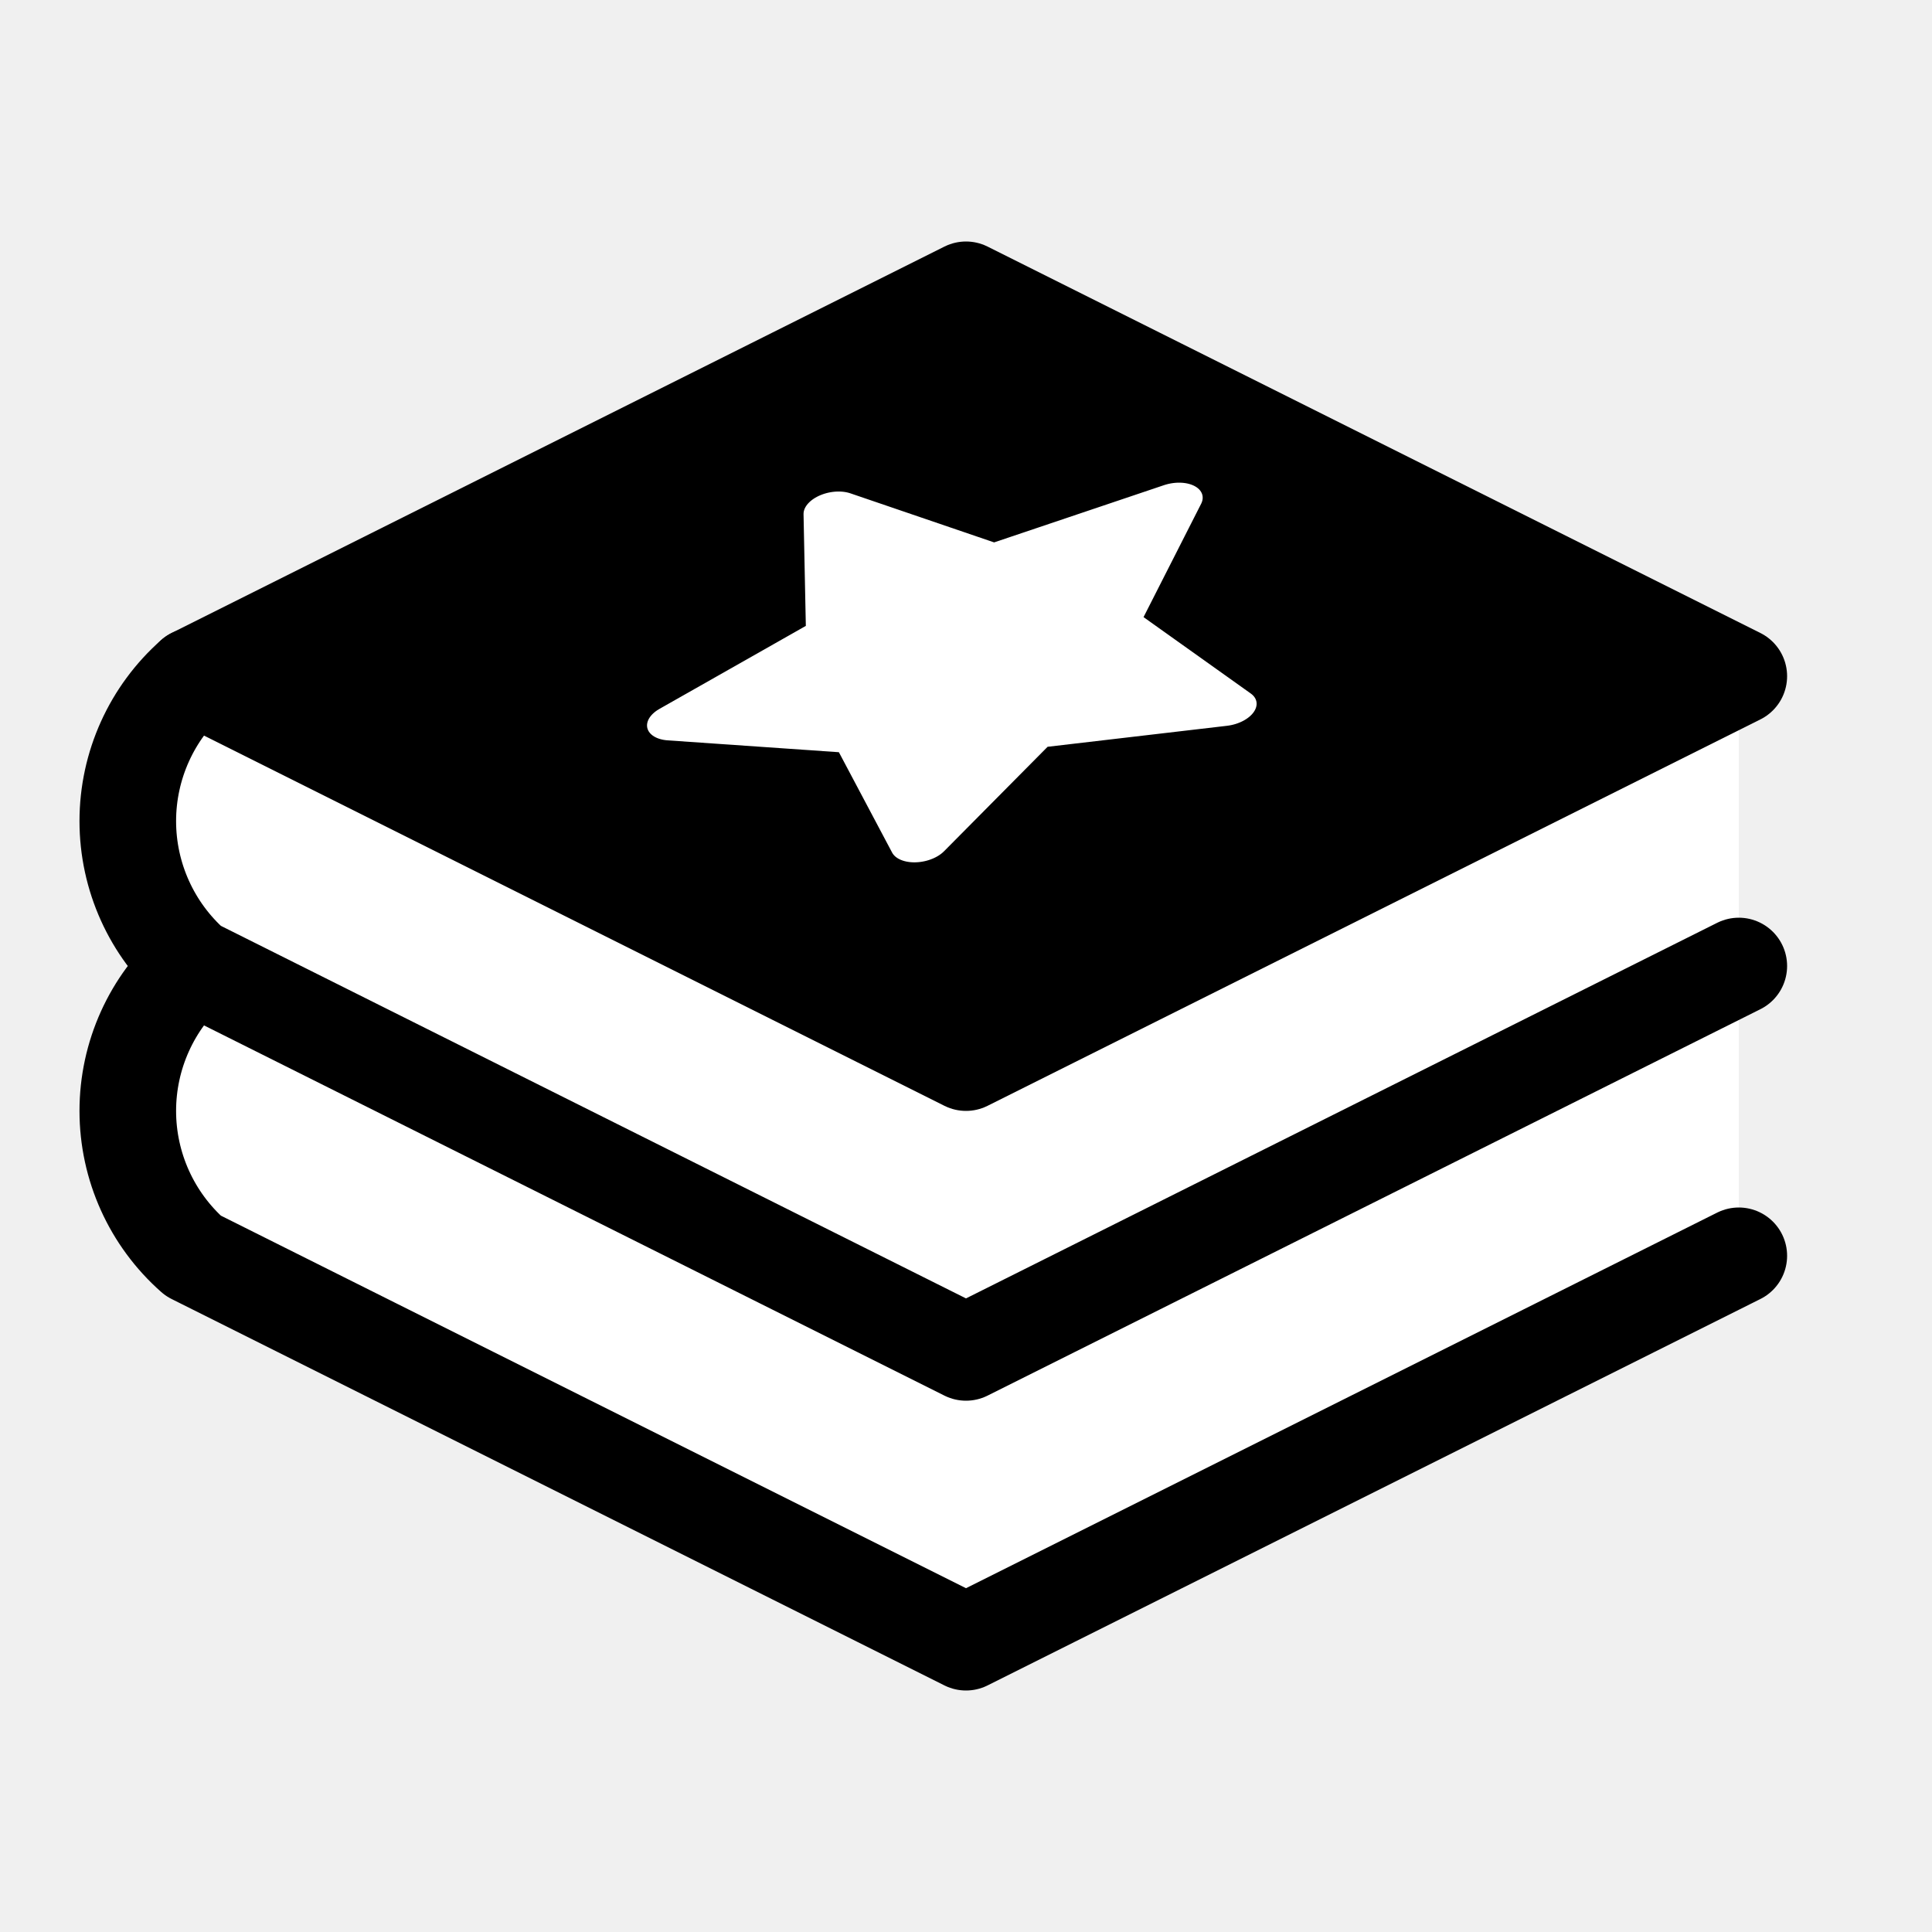
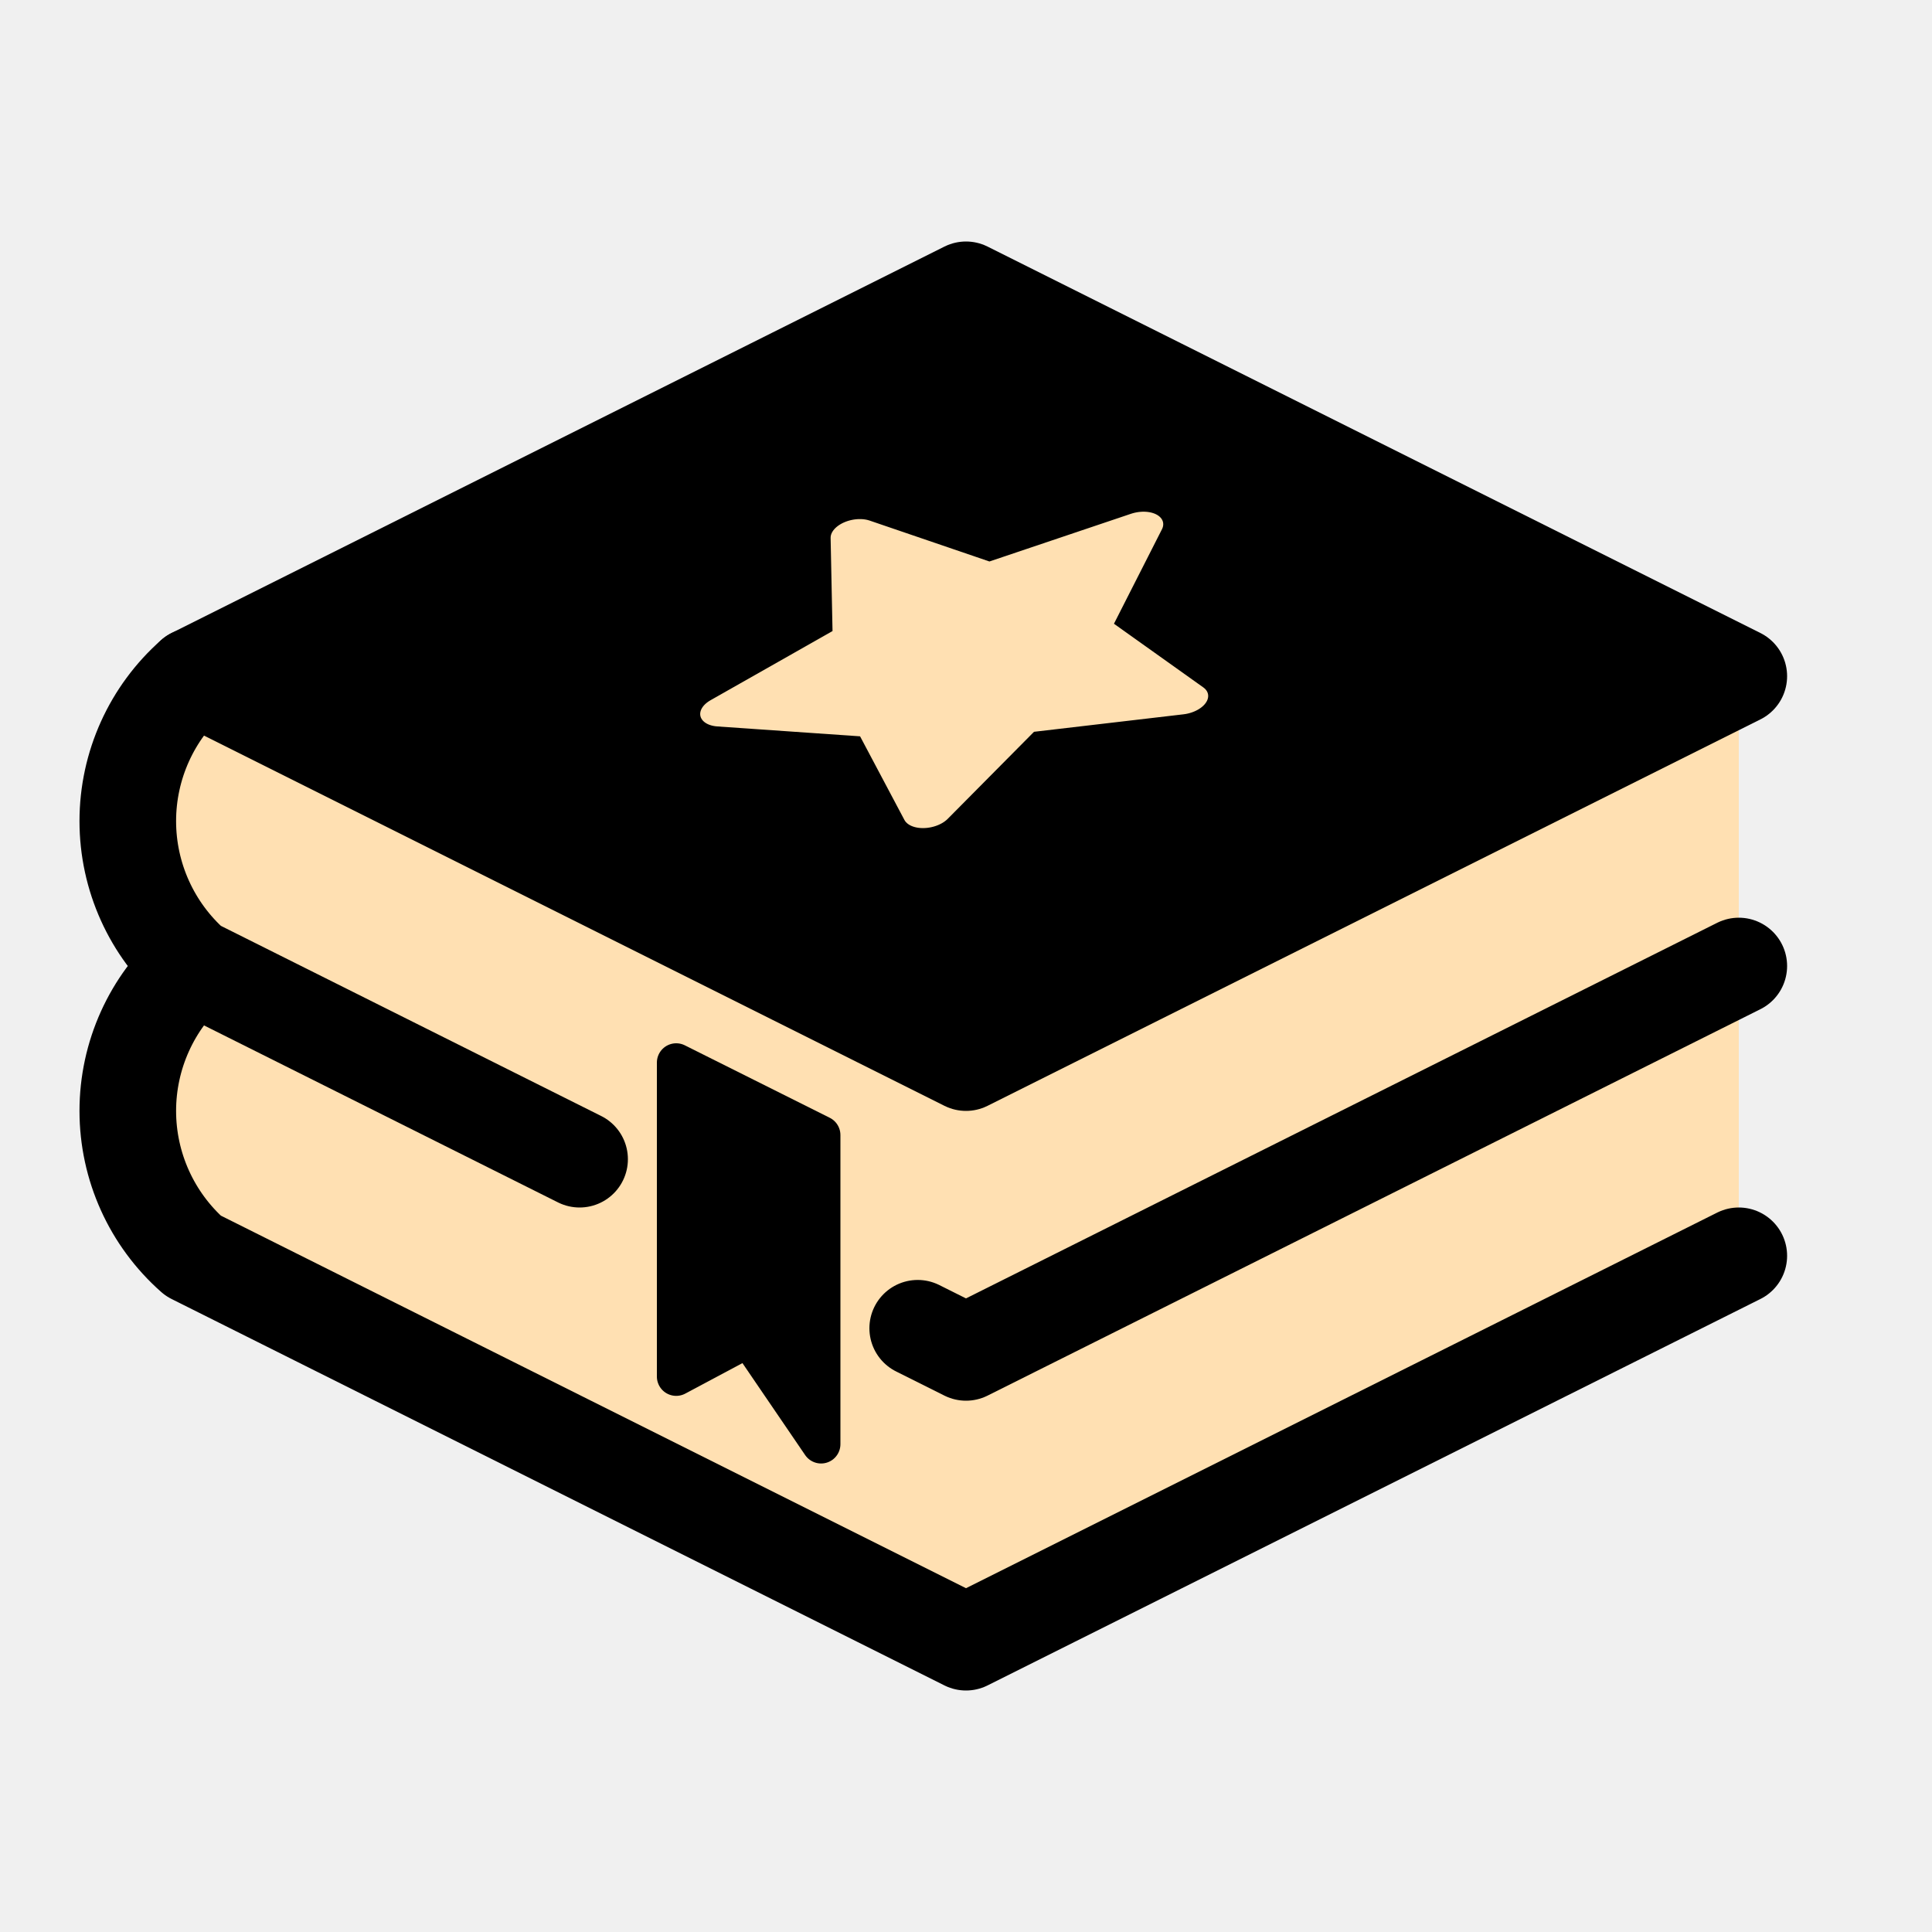
<svg xmlns="http://www.w3.org/2000/svg" viewBox="0 0 100 100" id="logo">
  <style>
    #logo:hover #star {
      animation: star_rotate 2s ease forwards infinite;
    }
    @keyframes star_rotate {
      from {
        transform: rotate(0);
      }
      to {
        transform: rotate(360deg);
      }
    }
  </style>
-   <path id="book_filling" fill="#ffffff" d="       M 10 50       L 50 70       L 90 50       L 90 35       L 50 55       L 10 35       A 10 10 0 0 0 10 50       M 10 65       L 50 85       L 90 65       L 90 50       L 50 70       L 10 50       A 10 10 0 0 0 10 65     " />
+   <path id="book_filling" fill="#ffe0b2" d="       M 10 50       L 50 70       L 90 50       L 90 35       L 50 55       L 10 35       A 10 10 0 0 0 10 50       M 10 65       L 50 85       L 90 65       L 90 50       L 50 70       L 10 50       A 10 10 0 0 0 10 65     " />
  <path id="book_top_cover" fill="#000000" stroke="#000000" stroke-width="5" stroke-linecap="round" stroke-linejoin="round" d="       M 50 15       L 90 35       L 50 55       L 10 35       z     " />
-   <path id="book_outlines" fill="none" stroke="#000000" stroke-width="5" stroke-linecap="round" stroke-linejoin="round" d="       M 10 50       L 50 70       L 90 50       M 10 65       L 50 85       L 90 65       M 10 35       A 10 10 0 0 0 10 50       A 10 10 0 0 0 10 65     " />
-   <g transform="translate(50,34) rotate(26.565) skewX(-26.565) scale(0.12)">
-     <path id="star" fill="#ffffff" stroke="#ffffff" stroke-width="20" stroke-linecap="round" stroke-linejoin="round" d="         M 0.000 -100.000         L 29.389 -40.451         L 95.106 -30.902         L 47.553 15.451         L 58.779 80.902         L 0.000 50.000         L -58.779 80.902         L -47.553 15.451         L -95.106 -30.902         L -29.389 -40.451         z       " />
+   <path id="book_outlines" fill="none" stroke="#000000" stroke-width="5" stroke-linecap="round" stroke-linejoin="round" d="       M 10 50       L 30 60       M 47.5 68.75       L 50 70       L 90 50       M 10 65       L 50 85       L 90 65       M 10 35       A 10 10 0 0 0 10 50       A 10 10 0 0 0 10 65     " />
+   <path id="bookmark" fill="#000000" stroke="#000000" stroke-width="2" stroke-linecap="round" stroke-linejoin="round" d="       M 35 55       L 35 71.25       L 38.75 69.25       L 42.5 74.75       L 42.5 58.75       z     " />
+   <g transform="translate(50,34) rotate(26.565) skewX(-26.565) scale(0.10)">
+     <path id="star" fill="#ffe0b2" stroke="#ffe0b2" stroke-width="20" stroke-linecap="round" stroke-linejoin="round" d="         M 0.000 -100.000         L 29.389 -40.451         L 95.106 -30.902         L 47.553 15.451         L 58.779 80.902         L 0.000 50.000         L -58.779 80.902         L -47.553 15.451         L -95.106 -30.902         L -29.389 -40.451         z       " />
  </g>
</svg>
